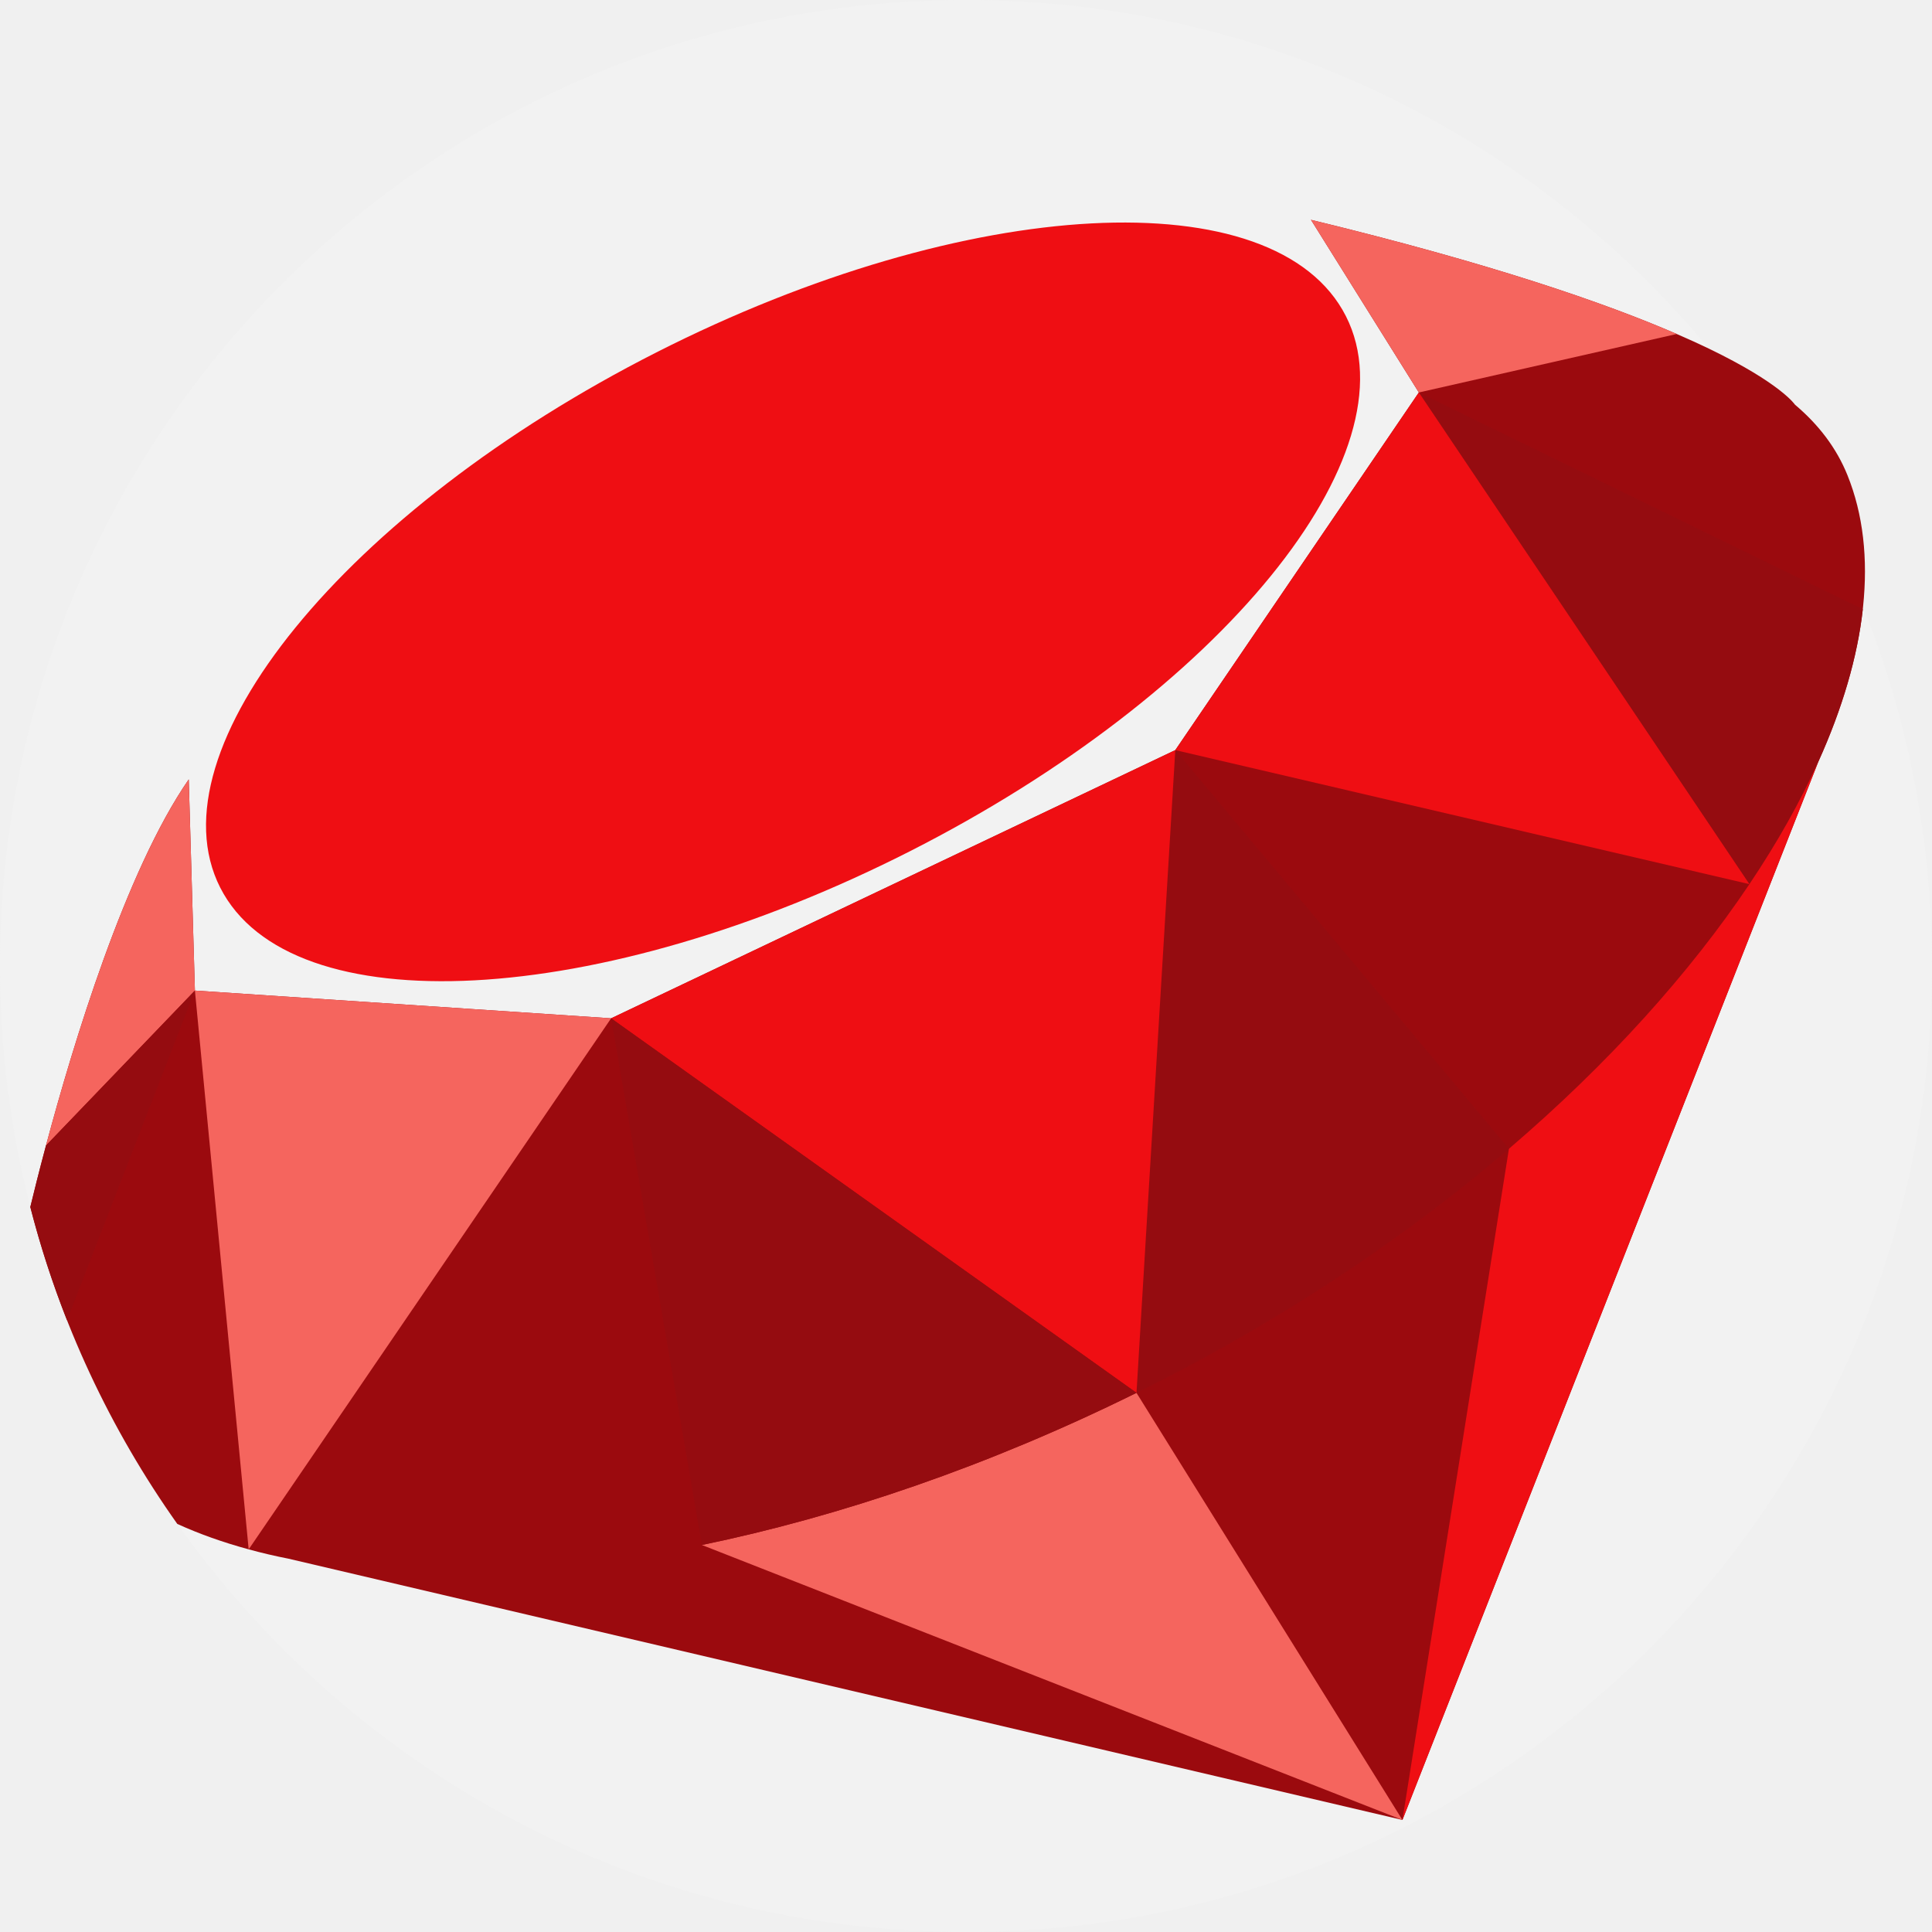
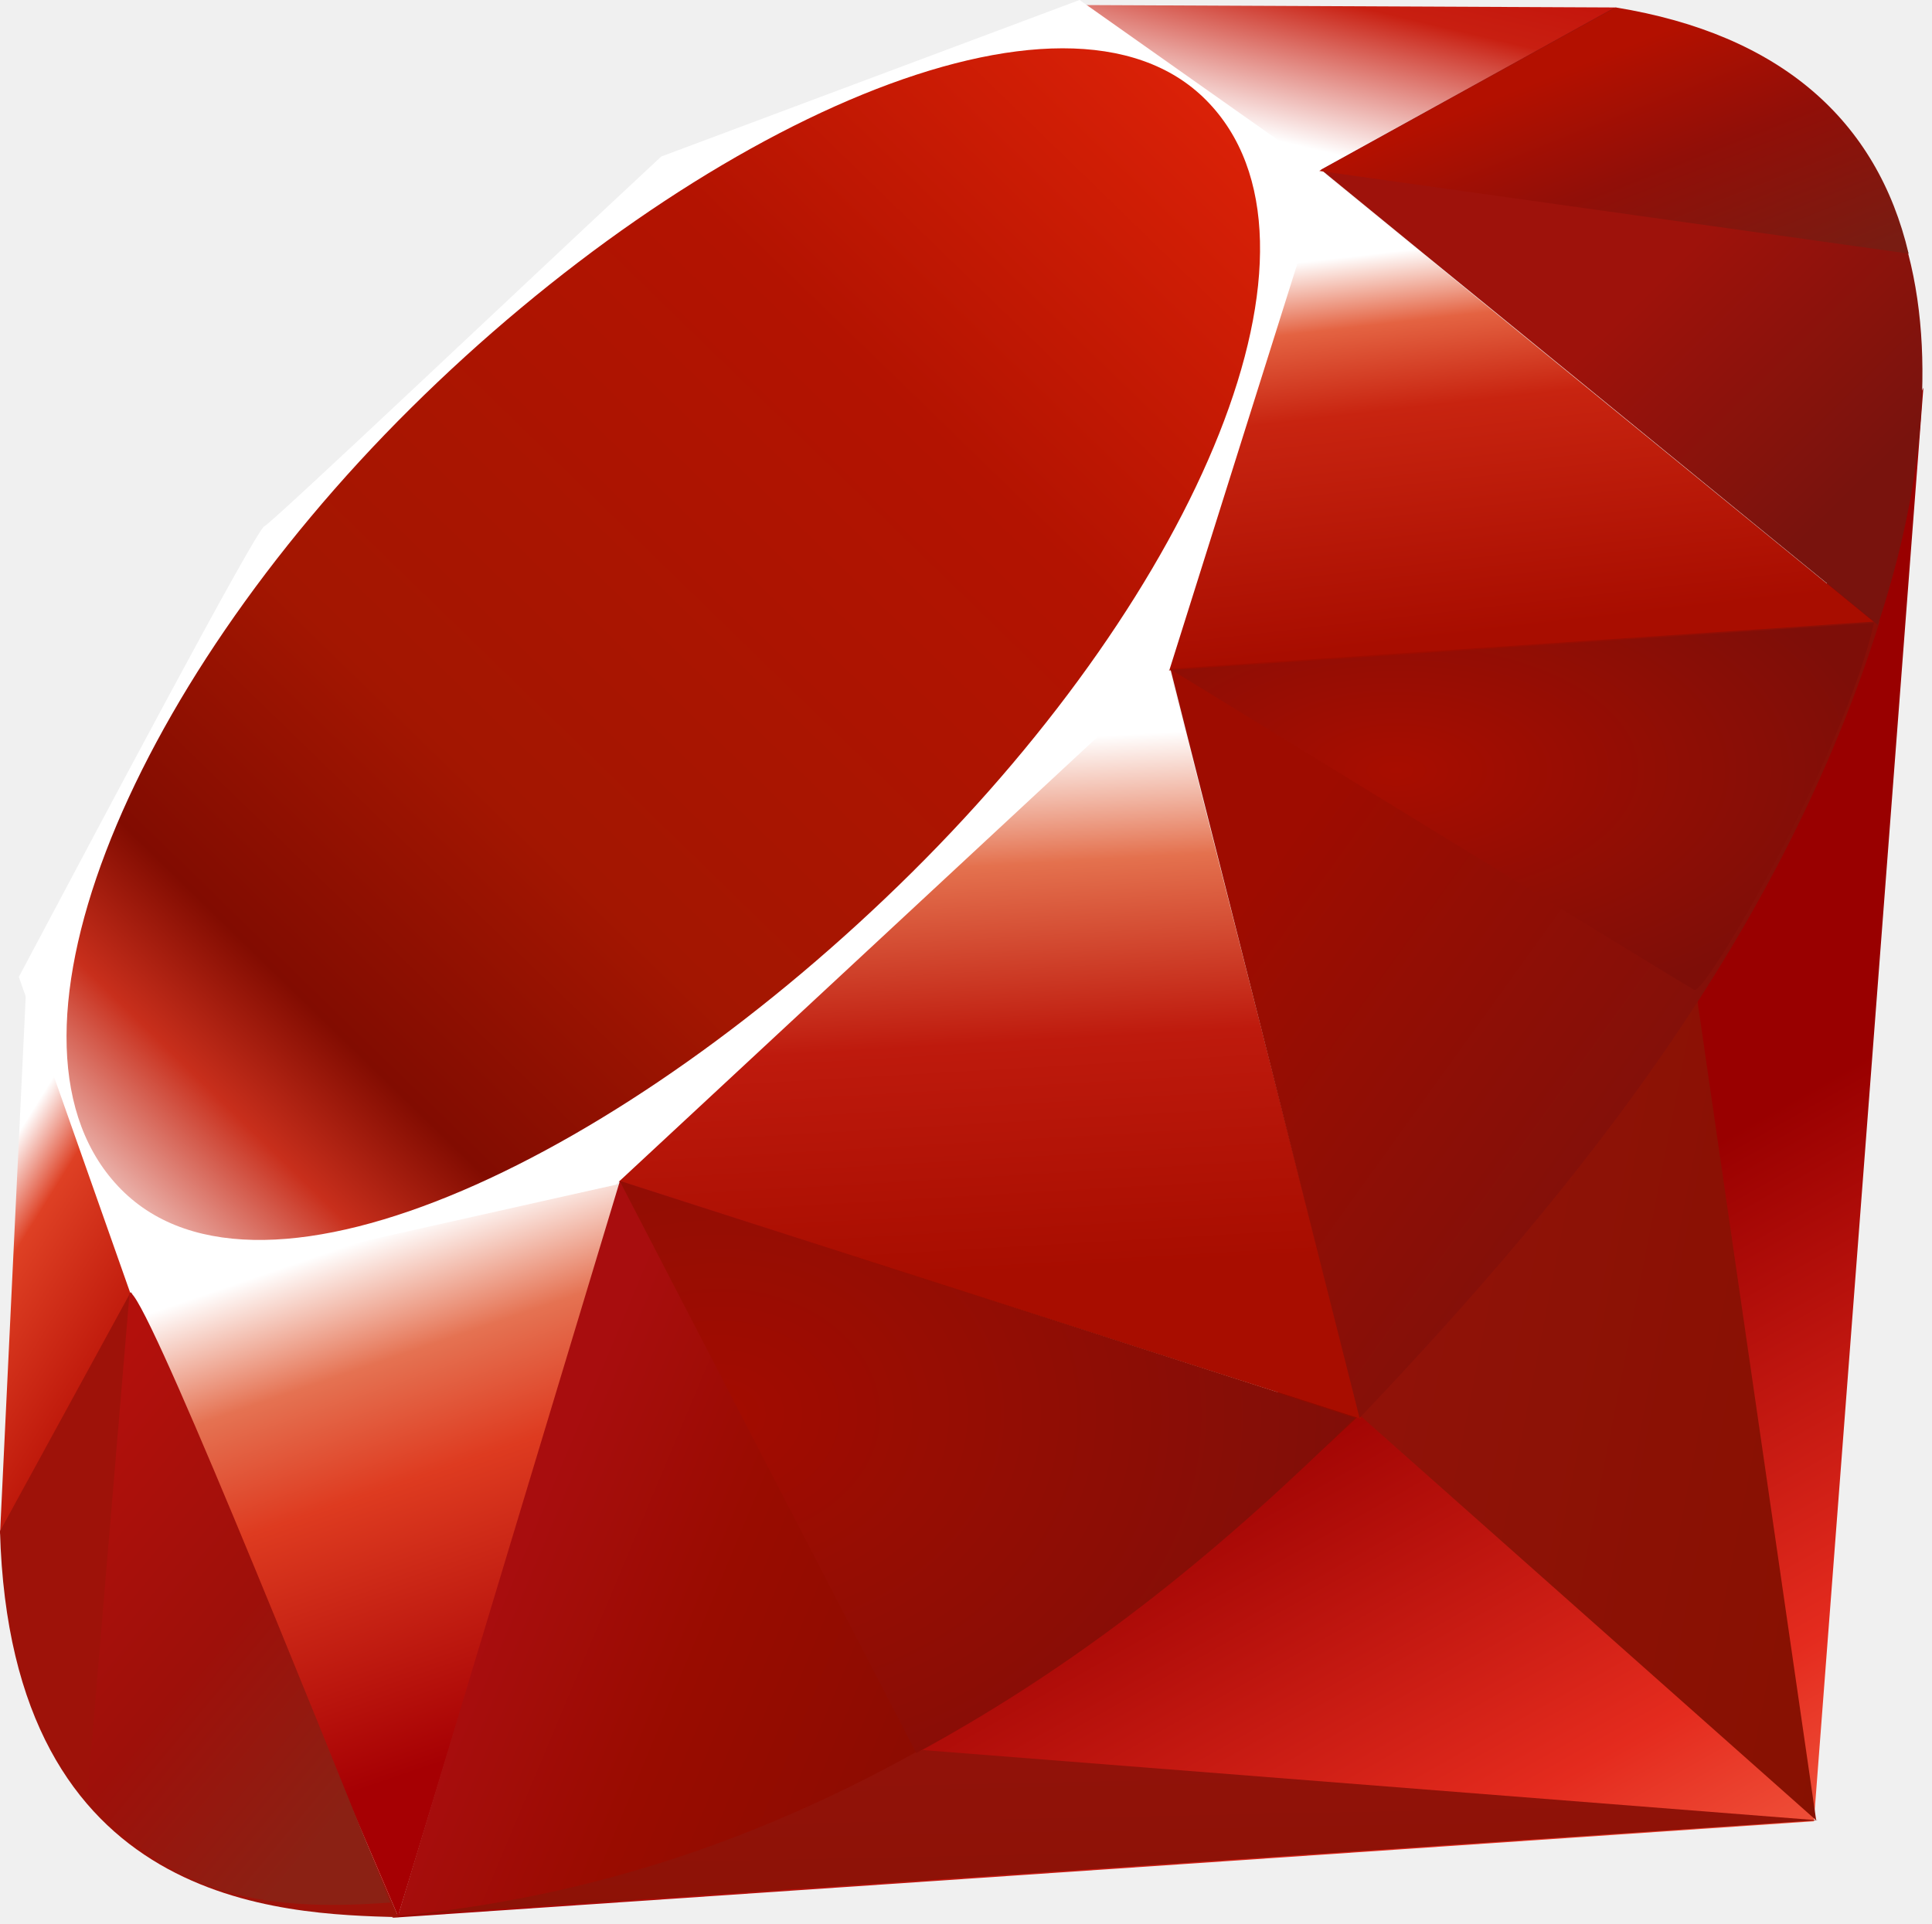
- <svg xmlns="http://www.w3.org/2000/svg" version="1.1" id="Capa_1" x="0px" y="0px" viewBox="0 0 512 512" style="enable-background:new 0 0 512 512;" xml:space="preserve">
-   <path style="fill:#F2F2F2;" d="M512,256c0,141.385-114.615,256-256,256c-86.298,0-162.628-42.705-209-108.136c0,0,0,0-0.01,0  c-11.786-16.635-21.64-34.732-29.226-53.979c-3.835-9.728-7.095-19.738-9.728-30.009c0,0,0,0,0-0.01C2.79,299.447,0,278.047,0,256  C0,114.615,114.615,0,256,0c79.182,0,149.964,35.944,196.911,92.411c16.959,20.376,30.804,43.426,40.814,68.42  C505.511,190.255,512,222.375,512,256z" />
-   <path style="fill:#9B0A0E;" d="M493.725,160.831c-0.021,0.199-0.042,0.408-0.063,0.616c-1.411,12.654-5.402,26.269-11.776,40.396  l-0.01,0.01L371.66,482.304L76.455,413.069c-3.626-0.711-7.147-1.536-10.553-2.476c-6.781-1.839-13.093-4.086-18.902-6.729  c0,0,0,0-0.01,0c-17.742-25.046-31.107-53.415-38.954-83.989c0.878-3.668,2.288-9.331,4.148-16.29  c7.168-26.843,21.096-72.85,37.836-97.04l1.63,55.965l110.299,7.356l149.514-71.084l64.543-94.772l-28.588-45.756  c47.689,11.567,77.908,22.016,96.935,30.26c3.156,1.358,5.998,2.664,8.558,3.897c19.111,9.226,22.779,14.838,22.779,14.838  c6.301,5.308,11.024,11.536,13.897,18.662C493.767,136.255,495.073,148.052,493.725,160.831z" />
-   <ellipse transform="matrix(-0.4527 -0.8917 0.8917 -0.4527 159.2264 416.755)" style="fill:#EF0E13;" cx="207.517" cy="159.51" rx="74.147" ry="167.273" />
-   <g>
-     <path style="fill:#F5655E;" d="M301.18,369.117l70.476,113.191l-185.652-72.87C222.656,401.872,262.012,388.497,301.18,369.117z" />
-     <path style="fill:#F5655E;" d="M50.019,206.546l1.634,55.966l-39.47,41.072C19.356,276.744,33.278,230.737,50.019,206.546z" />
-   </g>
-   <g>
-     <path style="fill:#950C10;" d="M51.649,262.51l-33.886,87.374c-3.835-9.728-7.095-19.738-9.728-30.009c0,0,0,0,0-0.01   c0.888-3.668,2.288-9.331,4.148-16.279L51.649,262.51z" />
-     <path style="fill:#950C10;" d="M376.012,104.009l117.651,57.437c-1.414,12.656-5.4,26.268-11.781,40.402l-0.008,0.008   c-4.771,10.589-10.891,21.472-18.261,32.452L376.012,104.009z" />
-   </g>
-   <g>
-     <path style="fill:#EF0E13;" d="M481.873,201.857L371.657,482.307l28.228-177.874c26.422-22.607,47.951-46.595,63.728-70.125   C470.983,223.327,477.101,212.444,481.873,201.857z" />
-     <polygon style="fill:#EF0E13;" points="376.012,104.009 463.613,234.308 311.466,198.785  " />
-   </g>
-   <path style="fill:#F5655E;" d="M444.355,88.51l-68.344,15.499l-28.596-45.761C395.105,69.825,425.327,80.267,444.355,88.51z" />
-   <path style="fill:#950C10;" d="M311.466,198.785l88.418,105.65c-26.594,22.762-58.139,44.127-93.786,62.225  c-1.643,0.834-3.276,1.65-4.918,2.46L311.466,198.785z" />
-   <polygon style="fill:#EF0E13;" points="311.466,198.785 301.18,369.117 161.951,269.865 " />
-   <path style="fill:#950C10;" d="M161.951,269.865l139.228,99.252c-39.168,19.38-78.524,32.754-115.176,40.321L161.951,269.865z" />
-   <polygon style="fill:#F5655E;" points="161.951,269.865 65.902,410.598 51.653,262.512 " />
-   <g>
- </g>
-   <g>
- </g>
-   <g>
- </g>
-   <g>
- </g>
-   <g>
- </g>
-   <g>
- </g>
-   <g>
- </g>
-   <g>
- </g>
-   <g>
- </g>
-   <g>
- </g>
-   <g>
- </g>
-   <g>
- </g>
-   <g>
- </g>
-   <g>
- </g>
-   <g>
- </g>
+ <svg xmlns="http://www.w3.org/2000/svg" width="2500" height="2490" viewBox="0 0 256 255" preserveAspectRatio="xMinYMin meet">
+   <defs>
+     <linearGradient x1="84.75%" y1="111.399%" x2="58.254%" y2="64.584%" id="a">
+       <stop stop-color="#FB7655" offset="0%" />
+       <stop stop-color="#FB7655" offset="0%" />
+       <stop stop-color="#E42B1E" offset="41%" />
+       <stop stop-color="#900" offset="99%" />
+       <stop stop-color="#900" offset="100%" />
+     </linearGradient>
+     <linearGradient x1="116.651%" y1="60.89%" x2="1.746%" y2="19.288%" id="b">
+       <stop stop-color="#871101" offset="0%" />
+       <stop stop-color="#871101" offset="0%" />
+       <stop stop-color="#911209" offset="99%" />
+       <stop stop-color="#911209" offset="100%" />
+     </linearGradient>
+     <linearGradient x1="75.774%" y1="219.327%" x2="38.978%" y2="7.829%" id="c">
+       <stop stop-color="#871101" offset="0%" />
+       <stop stop-color="#871101" offset="0%" />
+       <stop stop-color="#911209" offset="99%" />
+       <stop stop-color="#911209" offset="100%" />
+     </linearGradient>
+     <linearGradient x1="50.012%" y1="7.234%" x2="66.483%" y2="79.135%" id="d">
+       <stop stop-color="#FFF" offset="0%" />
+       <stop stop-color="#FFF" offset="0%" />
+       <stop stop-color="#E57252" offset="23%" />
+       <stop stop-color="#DE3B20" offset="46%" />
+       <stop stop-color="#A60003" offset="99%" />
+       <stop stop-color="#A60003" offset="100%" />
+     </linearGradient>
+     <linearGradient x1="46.174%" y1="16.348%" x2="49.932%" y2="83.047%" id="e">
+       <stop stop-color="#FFF" offset="0%" />
+       <stop stop-color="#FFF" offset="0%" />
+       <stop stop-color="#E4714E" offset="23%" />
+       <stop stop-color="#BE1A0D" offset="56%" />
+       <stop stop-color="#A80D00" offset="99%" />
+       <stop stop-color="#A80D00" offset="100%" />
+     </linearGradient>
+     <linearGradient x1="36.965%" y1="15.594%" x2="49.528%" y2="92.478%" id="f">
+       <stop stop-color="#FFF" offset="0%" />
+       <stop stop-color="#FFF" offset="0%" />
+       <stop stop-color="#E46342" offset="18%" />
+       <stop stop-color="#C82410" offset="40%" />
+       <stop stop-color="#A80D00" offset="99%" />
+       <stop stop-color="#A80D00" offset="100%" />
+     </linearGradient>
+     <linearGradient x1="13.609%" y1="58.346%" x2="85.764%" y2="-46.717%" id="g">
+       <stop stop-color="#FFF" offset="0%" />
+       <stop stop-color="#FFF" offset="0%" />
+       <stop stop-color="#C81F11" offset="54%" />
+       <stop stop-color="#BF0905" offset="99%" />
+       <stop stop-color="#BF0905" offset="100%" />
+     </linearGradient>
+     <linearGradient x1="27.624%" y1="21.135%" x2="50.745%" y2="79.056%" id="h">
+       <stop stop-color="#FFF" offset="0%" />
+       <stop stop-color="#FFF" offset="0%" />
+       <stop stop-color="#DE4024" offset="31%" />
+       <stop stop-color="#BF190B" offset="99%" />
+       <stop stop-color="#BF190B" offset="100%" />
+     </linearGradient>
+     <linearGradient x1="-20.667%" y1="122.282%" x2="104.242%" y2="-6.342%" id="i">
+       <stop stop-color="#BD0012" offset="0%" />
+       <stop stop-color="#BD0012" offset="0%" />
+       <stop stop-color="#FFF" offset="7%" />
+       <stop stop-color="#FFF" offset="17%" />
+       <stop stop-color="#C82F1C" offset="27%" />
+       <stop stop-color="#820C01" offset="33%" />
+       <stop stop-color="#A31601" offset="46%" />
+       <stop stop-color="#B31301" offset="72%" />
+       <stop stop-color="#E82609" offset="99%" />
+       <stop stop-color="#E82609" offset="100%" />
+     </linearGradient>
+     <linearGradient x1="58.792%" y1="65.205%" x2="11.964%" y2="50.128%" id="j">
+       <stop stop-color="#8C0C01" offset="0%" />
+       <stop stop-color="#8C0C01" offset="0%" />
+       <stop stop-color="#990C00" offset="54%" />
+       <stop stop-color="#A80D0E" offset="99%" />
+       <stop stop-color="#A80D0E" offset="100%" />
+     </linearGradient>
+     <linearGradient x1="79.319%" y1="62.754%" x2="23.088%" y2="17.888%" id="k">
+       <stop stop-color="#7E110B" offset="0%" />
+       <stop stop-color="#7E110B" offset="0%" />
+       <stop stop-color="#9E0C00" offset="99%" />
+       <stop stop-color="#9E0C00" offset="100%" />
+     </linearGradient>
+     <linearGradient x1="92.88%" y1="74.122%" x2="59.841%" y2="39.704%" id="l">
+       <stop stop-color="#79130D" offset="0%" />
+       <stop stop-color="#79130D" offset="0%" />
+       <stop stop-color="#9E120B" offset="99%" />
+       <stop stop-color="#9E120B" offset="100%" />
+     </linearGradient>
+     <radialGradient cx="32.001%" cy="40.21%" fx="32.001%" fy="40.21%" r="69.573%" id="m">
+       <stop stop-color="#A80D00" offset="0%" />
+       <stop stop-color="#A80D00" offset="0%" />
+       <stop stop-color="#7E0E08" offset="99%" />
+       <stop stop-color="#7E0E08" offset="100%" />
+     </radialGradient>
+     <radialGradient cx="13.549%" cy="40.86%" fx="13.549%" fy="40.86%" r="88.386%" id="n">
+       <stop stop-color="#A30C00" offset="0%" />
+       <stop stop-color="#A30C00" offset="0%" />
+       <stop stop-color="#800E08" offset="99%" />
+       <stop stop-color="#800E08" offset="100%" />
+     </radialGradient>
+     <linearGradient x1="56.57%" y1="101.717%" x2="3.105%" y2="11.993%" id="o">
+       <stop stop-color="#8B2114" offset="0%" />
+       <stop stop-color="#8B2114" offset="0%" />
+       <stop stop-color="#9E100A" offset="43%" />
+       <stop stop-color="#B3100C" offset="99%" />
+       <stop stop-color="#B3100C" offset="100%" />
+     </linearGradient>
+     <linearGradient x1="30.87%" y1="35.599%" x2="92.471%" y2="100.694%" id="p">
+       <stop stop-color="#B31000" offset="0%" />
+       <stop stop-color="#B31000" offset="0%" />
+       <stop stop-color="#910F08" offset="44%" />
+       <stop stop-color="#791C12" offset="99%" />
+       <stop stop-color="#791C12" offset="100%" />
+     </linearGradient>
+   </defs>
+   <path d="M197.467 167.764l-145.52 86.41 188.422-12.787L254.88 51.393l-57.414 116.37z" fill="url(#a)" />
+   <path d="M240.677 241.257L224.482 129.48l-44.113 58.25 60.308 53.528z" fill="url(#b)" />
+   <path d="M240.896 241.257l-118.646-9.313-69.674 21.986 188.32-12.673z" fill="url(#c)" />
+   <path d="M52.744 253.955l29.64-97.1L17.16 170.8l35.583 83.154z" fill="url(#d)" />
+   <path d="M180.358 188.05L153.085 81.226l-78.047 73.16 105.32 33.666z" fill="url(#e)" />
+   <path d="M248.693 82.73l-73.777-60.256-20.544 66.418 94.321-6.162z" fill="url(#f)" />
+   <path d="M214.191.99L170.8 24.97 143.424.669l70.767.322z" fill="url(#g)" />
+   <path d="M0 203.372l18.177-33.151-14.704-39.494L0 203.372z" fill="url(#h)" />
+   <path d="M2.496 129.48l14.794 41.963 64.283-14.422 73.39-68.207 20.712-65.787L143.063 0 87.618 20.75c-17.469 16.248-51.366 48.396-52.588 49-1.21.618-22.384 40.639-32.534 59.73z" fill="#FFF" />
+   <path d="M54.442 54.094c37.86-37.538 86.667-59.716 105.397-40.818 18.72 18.898-1.132 64.823-38.992 102.349-37.86 37.525-86.062 60.925-104.78 42.027-18.73-18.885.515-66.032 38.375-103.558z" fill="url(#i)" />
+   <path d="M52.744 253.916l29.408-97.409 97.665 31.376c-35.312 33.113-74.587 61.106-127.073 66.033z" fill="url(#j)" />
+   <path d="M155.092 88.622l25.073 99.313c29.498-31.016 55.972-64.36 68.938-105.603l-94.01 6.29z" fill="url(#k)" />
+   <path d="M248.847 82.833c10.035-30.282 12.35-73.725-34.966-81.791l-38.825 21.445 73.791 60.346z" fill="url(#l)" />
+   <path d="M0 202.935c1.39 49.979 37.448 50.724 52.808 51.162l-35.48-82.86L0 202.935z" fill="#9E1209" />
+   <path d="M155.232 88.777c22.667 13.932 68.35 41.912 69.276 42.426 1.44.81 19.695-30.784 23.838-48.64l-93.114 6.214z" fill="url(#m)" />
+   <path d="M82.113 156.507l39.313 75.848c23.246-12.607 41.45-27.967 58.121-44.42l-97.434-31.428z" fill="url(#n)" />
+   <path d="M17.174 171.34l-5.57 66.328c10.51 14.357 24.97 15.605 40.136 14.486-10.973-27.311-32.894-81.92-34.566-80.814z" fill="url(#o)" />
+   <path d="M174.826 22.654l78.1 10.96c-4.169-17.662-16.969-29.06-38.787-32.623l-39.313 21.663z" fill="url(#p)" />
</svg>
